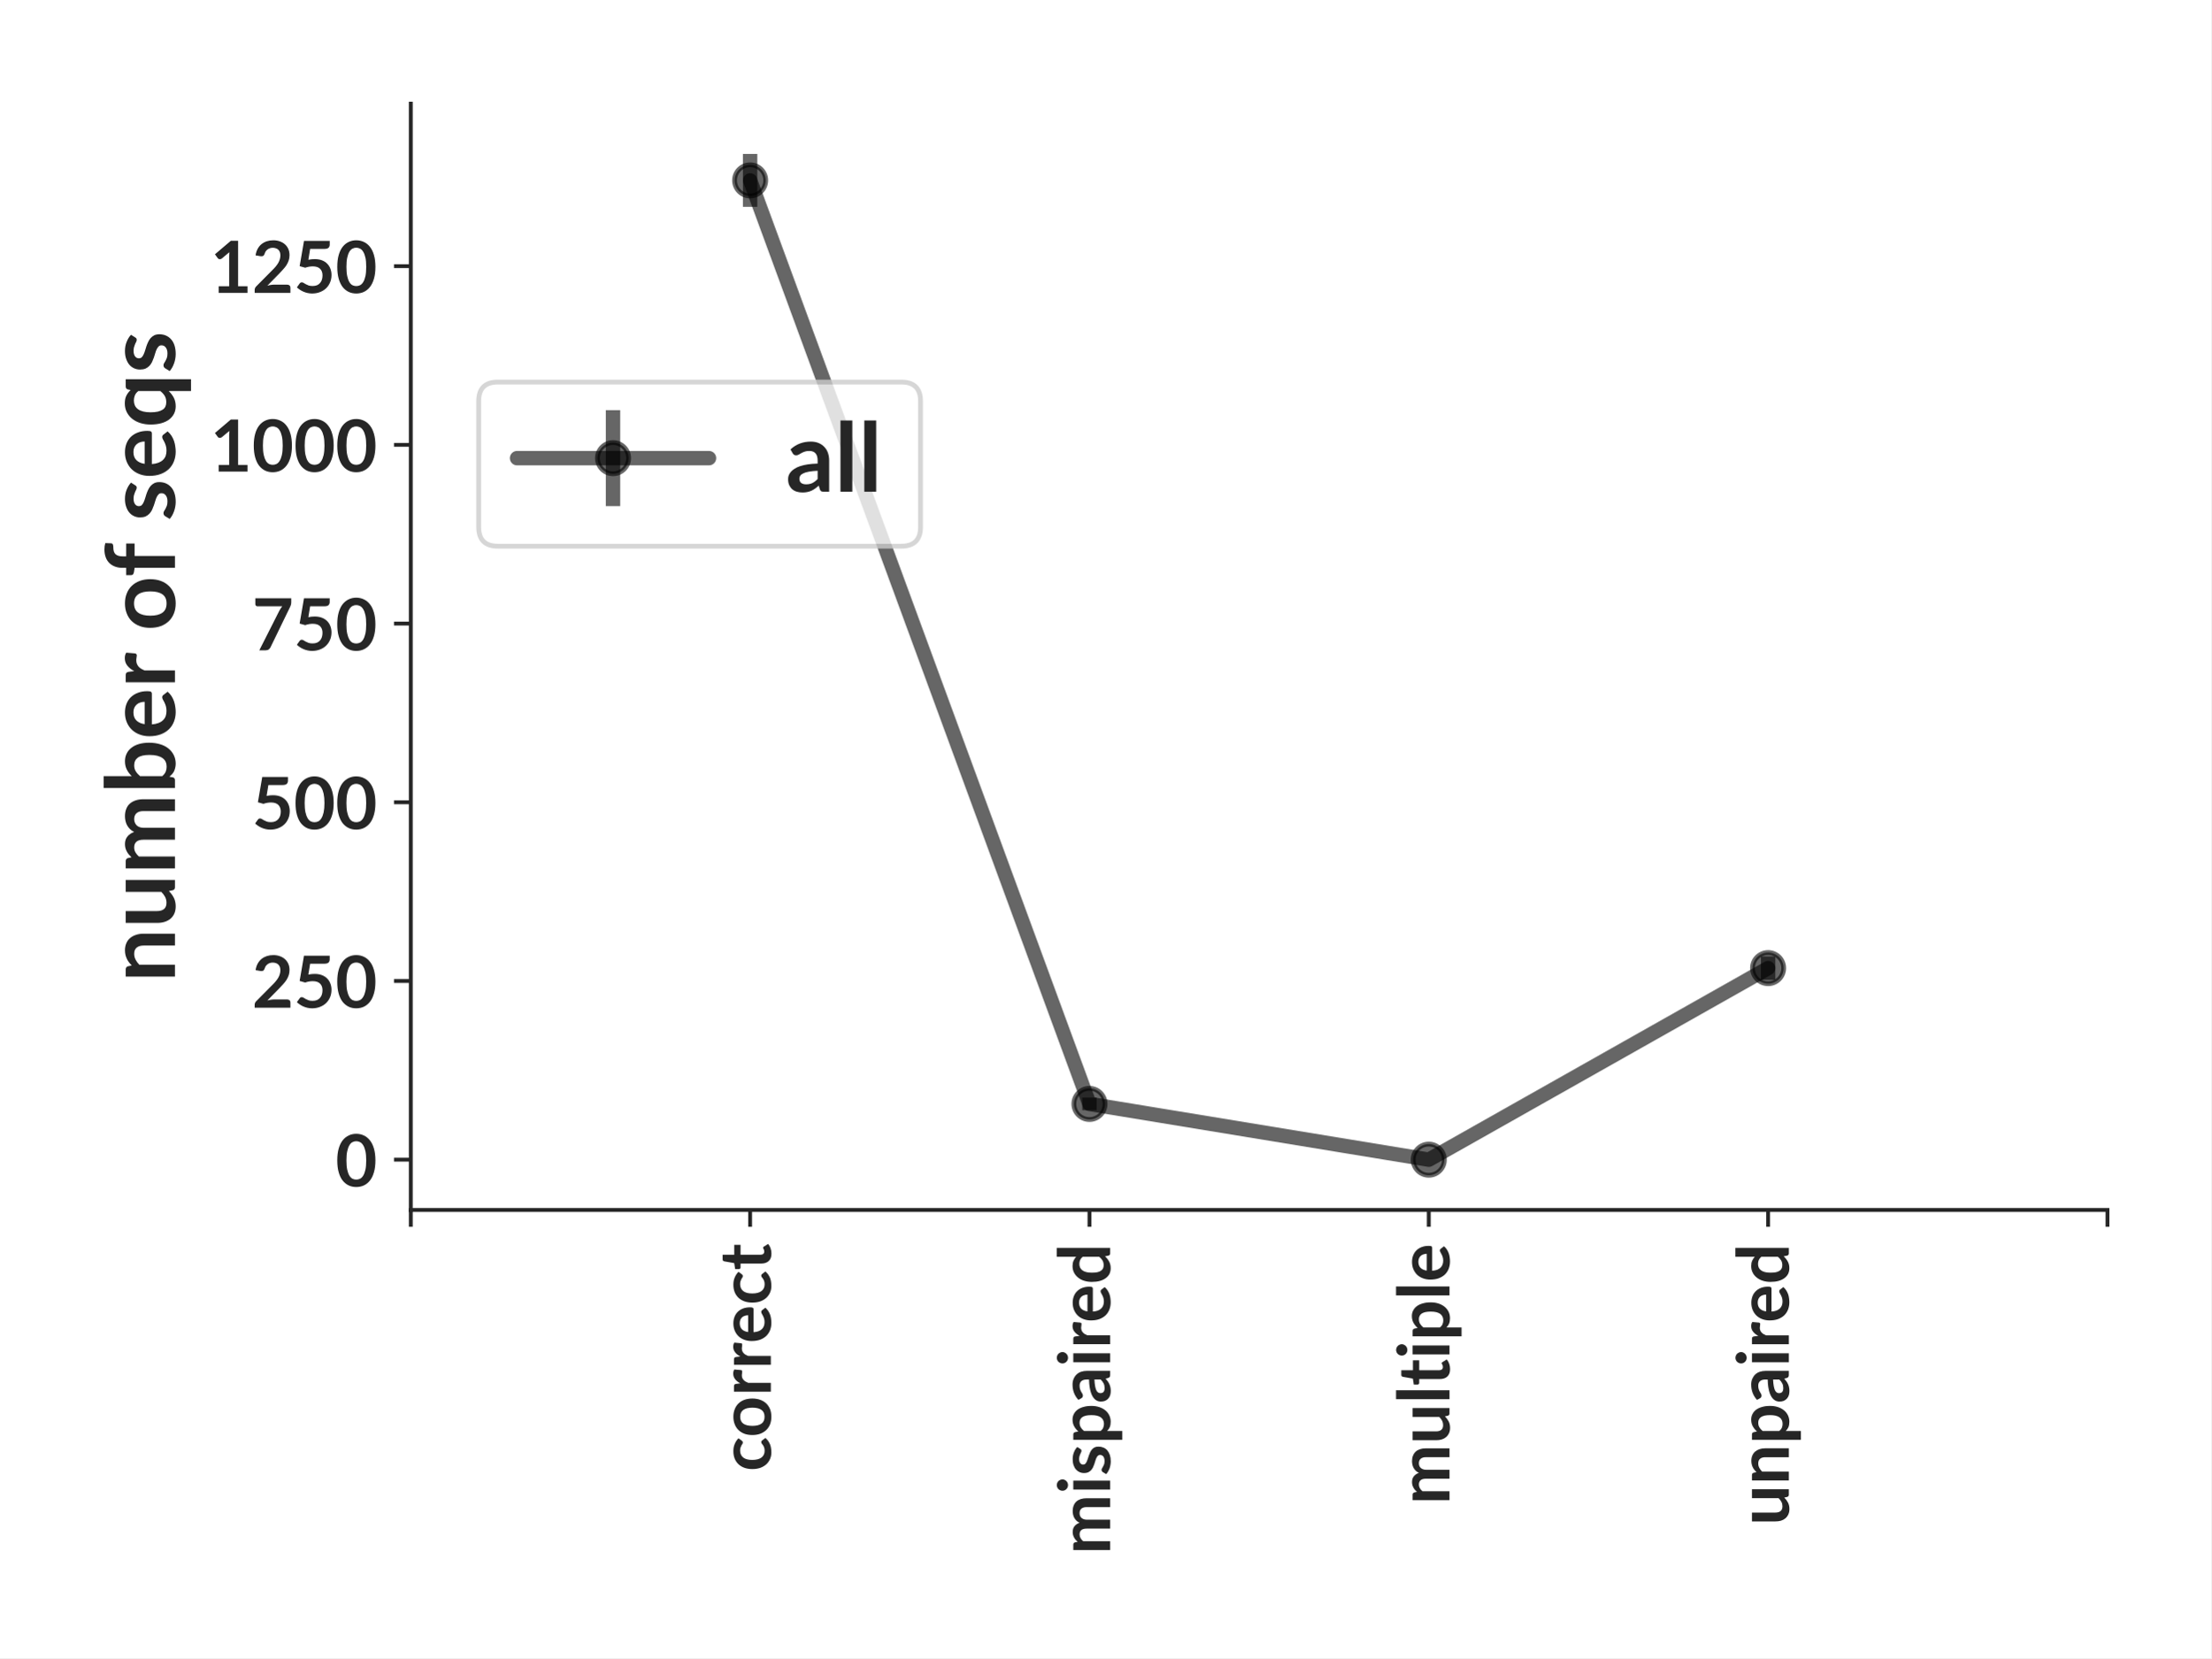
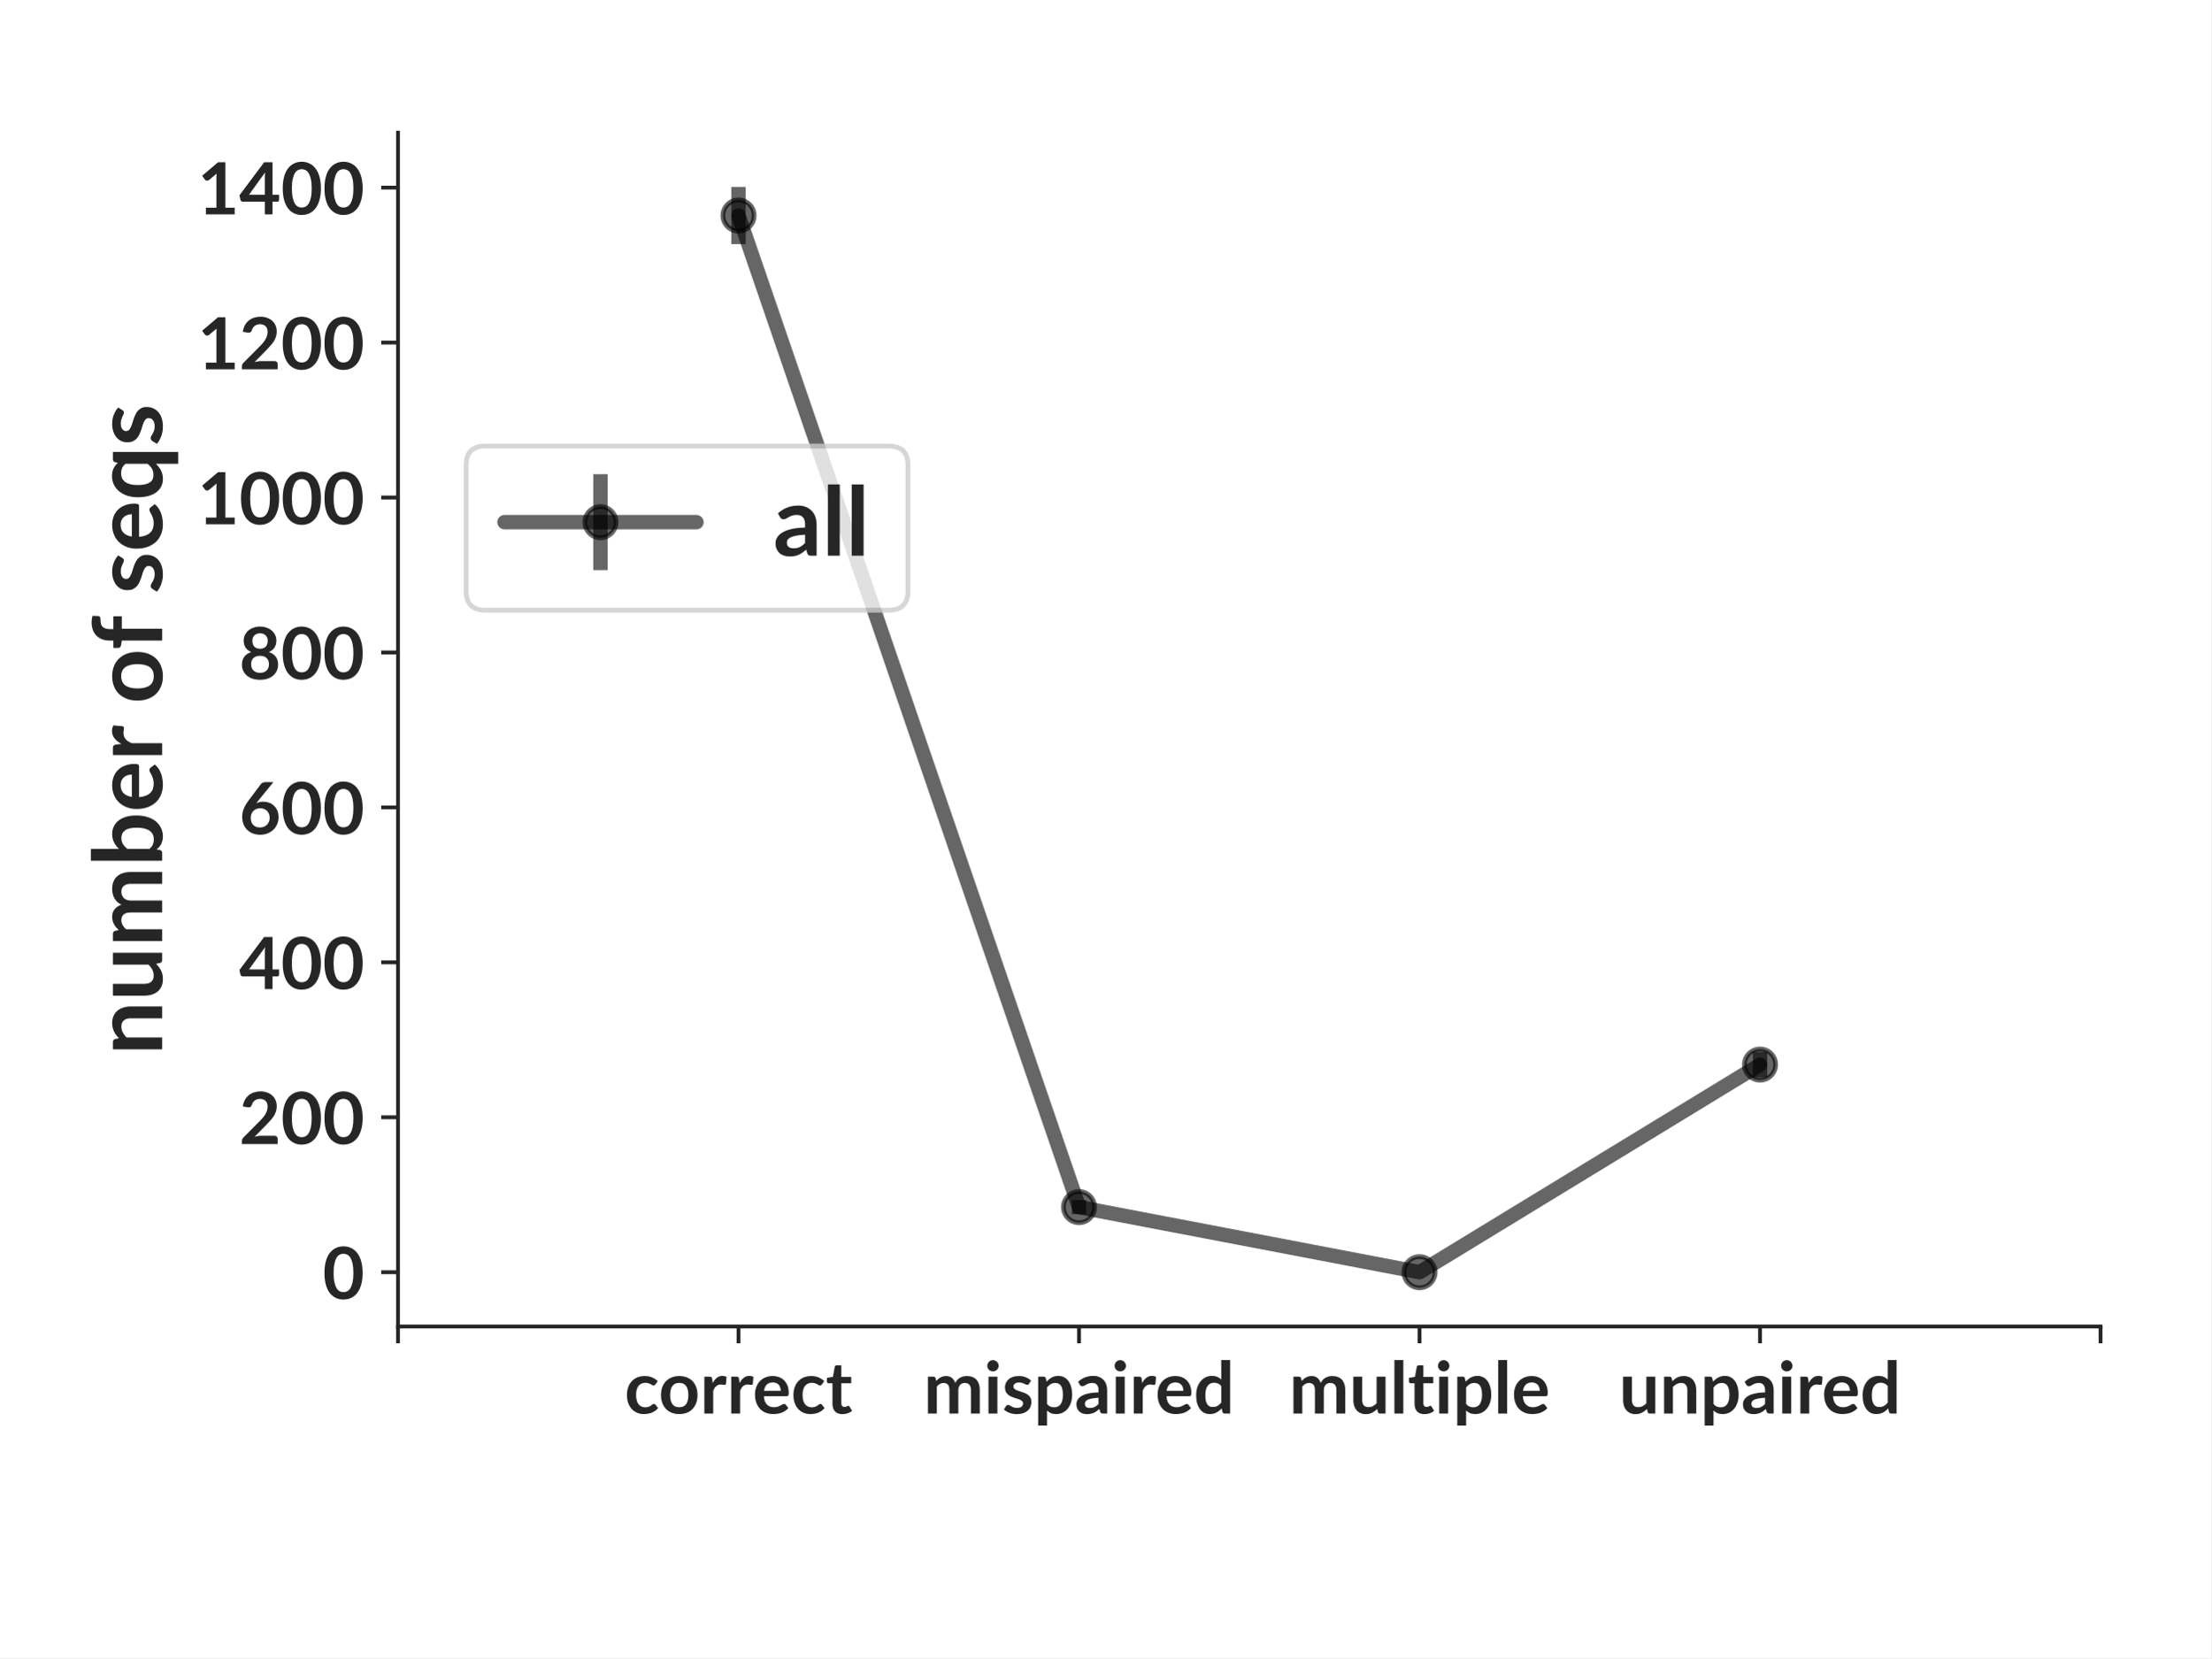
- <svg xmlns="http://www.w3.org/2000/svg" xmlns:xlink="http://www.w3.org/1999/xlink" height="345.6pt" version="1.1" viewBox="0 0 460.8 345.6" width="460.8pt">
+ <svg xmlns="http://www.w3.org/2000/svg" xmlns:xlink="http://www.w3.org/1999/xlink" width="460.8pt" height="345.6pt" viewBox="0 0 460.8 345.6" version="1.1">
  <defs>
-     <style type="text/css">*{stroke-linecap:butt;stroke-linejoin:round;}</style>
+     <style type="text/css">*{stroke-linejoin: round; stroke-linecap: butt}</style>
  </defs>
  <g id="figure_1">
    <g id="patch_1">
-       <path d="M 0 345.6  L 460.8 345.6  L 460.8 0  L 0 0  z " style="fill:#ffffff;" />
+       <path d="M 0 345.6  L 460.8 345.6  L 460.8 0  L 0 0  z " style="fill: #ffffff" />
    </g>
    <g id="axes_1">
      <g id="patch_2">
-         <path d="M 85.609 252.198  L 439.2 252.198  L 439.2 21.6  L 85.609 21.6  z " style="fill:#ffffff;" />
+         <path d="M 82.944 276.48  L 437.76 276.48  L 437.76 27.648  L 82.944 27.648  z " style="fill: #ffffff" />
      </g>
      <g id="matplotlib.axis_1">
        <g id="xtick_1">
          <g id="line2d_1">
            <defs>
-               <path d="M 0 0  L 0 3.5  " id="m27e6b4b7a7" style="stroke:#262626;stroke-width:0.8;" />
+               <path id="mf0b55d6f02" d="M 0 0  L 0 3.5  " style="stroke: #262626; stroke-width: 0.8" />
            </defs>
            <g>
-               <use style="fill:#262626;stroke:#262626;stroke-width:0.8;" x="85.609" xlink:href="#m27e6b4b7a7" y="252.198" />
+               <use xlink:href="#mf0b55d6f02" x="82.944" y="276.48" style="fill: #262626; stroke: #262626; stroke-width: 0.8" />
            </g>
          </g>
        </g>
        <g id="xtick_2">
          <g id="line2d_2">
            <g>
-               <use style="fill:#262626;stroke:#262626;stroke-width:0.8;" x="156.327" xlink:href="#m27e6b4b7a7" y="252.198" />
+               <use xlink:href="#mf0b55d6f02" x="153.907" y="276.48" style="fill: #262626; stroke: #262626; stroke-width: 0.8" />
            </g>
          </g>
          <g id="text_1">
-             <text style="fill:#262626;font-family:Lato;font-size:15px;font-stretch:normal;font-style:normal;font-weight:bold;" transform="translate(160.6435 306.7008)rotate(-90)">correct</text>
+             <text style="fill: #262626; font: 700 15px 'Lato'; text-anchor: middle" x="153.907" y="294.625" transform="rotate(-0 153.9072 294.6245)">correct</text>
          </g>
        </g>
        <g id="xtick_3">
          <g id="line2d_3">
            <g>
-               <use style="fill:#262626;stroke:#262626;stroke-width:0.8;" x="227.046" xlink:href="#m27e6b4b7a7" y="252.198" />
+               <use xlink:href="#mf0b55d6f02" x="224.87" y="276.48" style="fill: #262626; stroke: #262626; stroke-width: 0.8" />
            </g>
          </g>
          <g id="text_2">
-             <text style="fill:#262626;font-family:Lato;font-size:15px;font-stretch:normal;font-style:normal;font-weight:bold;" transform="translate(231.3616 324)rotate(-90)">mispaired</text>
+             <text style="fill: #262626; font: 700 15px 'Lato'; text-anchor: middle" x="224.87" y="294.625" transform="rotate(-0 224.8704 294.6245)">mispaired</text>
          </g>
        </g>
        <g id="xtick_4">
          <g id="line2d_4">
            <g>
-               <use style="fill:#262626;stroke:#262626;stroke-width:0.8;" x="297.764" xlink:href="#m27e6b4b7a7" y="252.198" />
+               <use xlink:href="#mf0b55d6f02" x="295.834" y="276.48" style="fill: #262626; stroke: #262626; stroke-width: 0.8" />
            </g>
          </g>
          <g id="text_3">
-             <text style="fill:#262626;font-family:Lato;font-size:15px;font-stretch:normal;font-style:normal;font-weight:bold;" transform="translate(302.0798 313.5961)rotate(-90)">multiple</text>
+             <text style="fill: #262626; font: 700 15px 'Lato'; text-anchor: middle" x="295.834" y="294.625" transform="rotate(-0 295.8336 294.6245)">multiple</text>
          </g>
        </g>
        <g id="xtick_5">
          <g id="line2d_5">
            <g>
-               <use style="fill:#262626;stroke:#262626;stroke-width:0.8;" x="368.482" xlink:href="#m27e6b4b7a7" y="252.198" />
+               <use xlink:href="#mf0b55d6f02" x="366.797" y="276.48" style="fill: #262626; stroke: #262626; stroke-width: 0.8" />
            </g>
          </g>
          <g id="text_4">
-             <text style="fill:#262626;font-family:Lato;font-size:15px;font-stretch:normal;font-style:normal;font-weight:bold;" transform="translate(372.7979 317.9555)rotate(-90)">unpaired</text>
+             <text style="fill: #262626; font: 700 15px 'Lato'; text-anchor: middle" x="366.797" y="294.625" transform="rotate(-0 366.7968 294.6245)">unpaired</text>
          </g>
        </g>
        <g id="xtick_6">
          <g id="line2d_6">
            <g>
-               <use style="fill:#262626;stroke:#262626;stroke-width:0.8;" x="439.2" xlink:href="#m27e6b4b7a7" y="252.198" />
+               <use xlink:href="#mf0b55d6f02" x="437.76" y="276.48" style="fill: #262626; stroke: #262626; stroke-width: 0.8" />
            </g>
          </g>
        </g>
      </g>
      <g id="matplotlib.axis_2">
        <g id="ytick_1">
          <g id="line2d_7">
            <defs>
-               <path d="M 0 0  L -3.5 0  " id="mca217a7a2f" style="stroke:#262626;stroke-width:0.8;" />
+               <path id="mc7c550b81f" d="M 0 0  L -3.5 0  " style="stroke: #262626; stroke-width: 0.8" />
            </defs>
            <g>
-               <use style="fill:#262626;stroke:#262626;stroke-width:0.8;" x="85.609" xlink:href="#mca217a7a2f" y="241.716" />
+               <use xlink:href="#mc7c550b81f" x="82.944" y="265.169" style="fill: #262626; stroke: #262626; stroke-width: 0.8" />
            </g>
          </g>
          <g id="text_5">
-             <text style="fill:#262626;font-family:Lato;font-size:15px;font-stretch:normal;font-style:normal;font-weight:bold;text-anchor:end;" transform="rotate(-0, 78.60938, 247.2882)" x="78.609" y="247.288">0</text>
+             <text style="fill: #262626; font: 700 15px 'Lato'; text-anchor: end" x="75.944" y="270.742" transform="rotate(-0 75.944 270.7417)">0</text>
          </g>
        </g>
        <g id="ytick_2">
          <g id="line2d_8">
            <g>
-               <use style="fill:#262626;stroke:#262626;stroke-width:0.8;" x="85.609" xlink:href="#mca217a7a2f" y="204.468" />
+               <use xlink:href="#mc7c550b81f" x="82.944" y="232.875" style="fill: #262626; stroke: #262626; stroke-width: 0.8" />
            </g>
          </g>
          <g id="text_6">
-             <text style="fill:#262626;font-family:Lato;font-size:15px;font-stretch:normal;font-style:normal;font-weight:bold;text-anchor:end;" transform="rotate(-0, 78.60938, 210.0401)" x="78.609" y="210.04">250</text>
+             <text style="fill: #262626; font: 700 15px 'Lato'; text-anchor: end" x="75.944" y="238.447" transform="rotate(-0 75.944 238.4474)">200</text>
          </g>
        </g>
        <g id="ytick_3">
          <g id="line2d_9">
            <g>
-               <use style="fill:#262626;stroke:#262626;stroke-width:0.8;" x="85.609" xlink:href="#mca217a7a2f" y="167.22" />
+               <use xlink:href="#mc7c550b81f" x="82.944" y="200.581" style="fill: #262626; stroke: #262626; stroke-width: 0.8" />
            </g>
          </g>
          <g id="text_7">
-             <text style="fill:#262626;font-family:Lato;font-size:15px;font-stretch:normal;font-style:normal;font-weight:bold;text-anchor:end;" transform="rotate(-0, 78.60938, 172.792)" x="78.609" y="172.792">500</text>
+             <text style="fill: #262626; font: 700 15px 'Lato'; text-anchor: end" x="75.944" y="206.153" transform="rotate(-0 75.944 206.153)">400</text>
          </g>
        </g>
        <g id="ytick_4">
          <g id="line2d_10">
            <g>
-               <use style="fill:#262626;stroke:#262626;stroke-width:0.8;" x="85.609" xlink:href="#mca217a7a2f" y="129.972" />
+               <use xlink:href="#mc7c550b81f" x="82.944" y="168.286" style="fill: #262626; stroke: #262626; stroke-width: 0.8" />
            </g>
          </g>
          <g id="text_8">
-             <text style="fill:#262626;font-family:Lato;font-size:15px;font-stretch:normal;font-style:normal;font-weight:bold;text-anchor:end;" transform="rotate(-0, 78.60938, 135.544)" x="78.609" y="135.544">750</text>
+             <text style="fill: #262626; font: 700 15px 'Lato'; text-anchor: end" x="75.944" y="173.859" transform="rotate(-0 75.944 173.8587)">600</text>
          </g>
        </g>
        <g id="ytick_5">
          <g id="line2d_11">
            <g>
-               <use style="fill:#262626;stroke:#262626;stroke-width:0.8;" x="85.609" xlink:href="#mca217a7a2f" y="92.724" />
+               <use xlink:href="#mc7c550b81f" x="82.944" y="135.992" style="fill: #262626; stroke: #262626; stroke-width: 0.8" />
            </g>
          </g>
          <g id="text_9">
-             <text style="fill:#262626;font-family:Lato;font-size:15px;font-stretch:normal;font-style:normal;font-weight:bold;text-anchor:end;" transform="rotate(-0, 78.60938, 98.29587)" x="78.609" y="98.296">1000</text>
+             <text style="fill: #262626; font: 700 15px 'Lato'; text-anchor: end" x="75.944" y="141.564" transform="rotate(-0 75.944 141.5644)">800</text>
          </g>
        </g>
        <g id="ytick_6">
          <g id="line2d_12">
            <g>
-               <use style="fill:#262626;stroke:#262626;stroke-width:0.8;" x="85.609" xlink:href="#mca217a7a2f" y="55.476" />
+               <use xlink:href="#mc7c550b81f" x="82.944" y="103.698" style="fill: #262626; stroke: #262626; stroke-width: 0.8" />
            </g>
          </g>
          <g id="text_10">
-             <text style="fill:#262626;font-family:Lato;font-size:15px;font-stretch:normal;font-style:normal;font-weight:bold;text-anchor:end;" transform="rotate(-0, 78.60938, 61.04779)" x="78.609" y="61.048">1250</text>
-           </g>
-         </g>
-         <g id="text_11">
-           <text style="fill:#262626;font-family:Lato;font-size:20px;font-stretch:normal;font-style:normal;font-weight:bold;text-anchor:middle;" transform="rotate(-90, 36.45938, 136.8988)" x="36.459" y="136.899">number of seqs</text>
+             <text style="fill: #262626; font: 700 15px 'Lato'; text-anchor: end" x="75.944" y="109.27" transform="rotate(-0 75.944 109.27)">1000</text>
+           </g>
+         </g>
+         <g id="ytick_7">
+           <g id="line2d_13">
+             <g>
+               <use xlink:href="#mc7c550b81f" x="82.944" y="71.403" style="fill: #262626; stroke: #262626; stroke-width: 0.8" />
+             </g>
+           </g>
+           <g id="text_11">
+             <text style="fill: #262626; font: 700 15px 'Lato'; text-anchor: end" x="75.944" y="76.976" transform="rotate(-0 75.944 76.9757)">1200</text>
+           </g>
+         </g>
+         <g id="ytick_8">
+           <g id="line2d_14">
+             <g>
+               <use xlink:href="#mc7c550b81f" x="82.944" y="39.109" style="fill: #262626; stroke: #262626; stroke-width: 0.8" />
+             </g>
+           </g>
+           <g id="text_12">
+             <text style="fill: #262626; font: 700 15px 'Lato'; text-anchor: end" x="75.944" y="44.681" transform="rotate(-0 75.944 44.68136)">1400</text>
+           </g>
+         </g>
+         <g id="text_13">
+           <text style="fill: #262626; font: 700 20px 'Lato'; text-anchor: middle" x="33.794" y="152.064" transform="rotate(-90 33.794 152.064)">number of seqs</text>
        </g>
      </g>
      <g id="LineCollection_1">
-         <path clip-path="url(#pe0b803adda)" d="M 156.327 43.111  L 156.327 32.082  " style="fill:none;stroke:#000000;stroke-opacity:0.6;stroke-width:3;" />
-         <path clip-path="url(#pe0b803adda)" d="M 227.046 231.41  L 227.046 228.779  " style="fill:none;stroke:#000000;stroke-opacity:0.6;stroke-width:3;" />
-         <path clip-path="url(#pe0b803adda)" d="M 297.764 241.716  L 297.764 241.716  " style="fill:none;stroke:#000000;stroke-opacity:0.6;stroke-width:3;" />
-         <path clip-path="url(#pe0b803adda)" d="M 368.482 204.225  L 368.482 199.347  " style="fill:none;stroke:#000000;stroke-opacity:0.6;stroke-width:3;" />
-       </g>
-       <g id="line2d_13">
-         <path clip-path="url(#pe0b803adda)" d="M 156.327 37.596  L 227.046 230.095  L 297.764 241.716  L 368.482 201.786  " style="fill:none;stroke:#000000;stroke-linecap:round;stroke-opacity:0.6;stroke-width:3;" />
+         <path d="M 153.907 50.886  L 153.907 38.959  " clip-path="url(#pa513065499)" style="fill: none; stroke: #000000; stroke-opacity: 0.6; stroke-width: 3" />
+         <path d="M 224.87 253.086  L 224.87 250.126  " clip-path="url(#pa513065499)" style="fill: none; stroke: #000000; stroke-opacity: 0.6; stroke-width: 3" />
+         <path d="M 295.834 265.169  L 295.834 265.169  " clip-path="url(#pa513065499)" style="fill: none; stroke: #000000; stroke-opacity: 0.6; stroke-width: 3" />
+         <path d="M 366.797 224.538  L 366.797 219.252  " clip-path="url(#pa513065499)" style="fill: none; stroke: #000000; stroke-opacity: 0.6; stroke-width: 3" />
+       </g>
+       <g id="line2d_15">
+         <path d="M 153.907 44.922  L 224.87 251.606  L 295.834 265.169  L 366.797 221.895  " clip-path="url(#pa513065499)" style="fill: none; stroke: #000000; stroke-opacity: 0.6; stroke-width: 3; stroke-linecap: round" />
        <defs>
-           <path d="M 0 3.25  C 0.862 3.25 1.689 2.908 2.298 2.298  C 2.908 1.689 3.25 0.862 3.25 0  C 3.25 -0.862 2.908 -1.689 2.298 -2.298  C 1.689 -2.908 0.862 -3.25 0 -3.25  C -0.862 -3.25 -1.689 -2.908 -2.298 -2.298  C -2.908 -1.689 -3.25 -0.862 -3.25 0  C -3.25 0.862 -2.908 1.689 -2.298 2.298  C -1.689 2.908 -0.862 3.25 0 3.25  z " id="m0566adf856" style="stroke:#000000;stroke-opacity:0.6;" />
+           <path id="m4db42bf6ff" d="M 0 3.25  C 0.862 3.25 1.689 2.908 2.298 2.298  C 2.908 1.689 3.25 0.862 3.25 0  C 3.25 -0.862 2.908 -1.689 2.298 -2.298  C 1.689 -2.908 0.862 -3.25 0 -3.25  C -0.862 -3.25 -1.689 -2.908 -2.298 -2.298  C -2.908 -1.689 -3.25 -0.862 -3.25 0  C -3.25 0.862 -2.908 1.689 -2.298 2.298  C -1.689 2.908 -0.862 3.25 0 3.25  z " style="stroke: #000000; stroke-opacity: 0.6" />
        </defs>
-         <g clip-path="url(#pe0b803adda)">
-           <use style="fill-opacity:0.6;stroke:#000000;stroke-opacity:0.6;" x="156.327" xlink:href="#m0566adf856" y="37.596" />
-           <use style="fill-opacity:0.6;stroke:#000000;stroke-opacity:0.6;" x="227.046" xlink:href="#m0566adf856" y="230.095" />
-           <use style="fill-opacity:0.6;stroke:#000000;stroke-opacity:0.6;" x="297.764" xlink:href="#m0566adf856" y="241.716" />
-           <use style="fill-opacity:0.6;stroke:#000000;stroke-opacity:0.6;" x="368.482" xlink:href="#m0566adf856" y="201.786" />
+         <g clip-path="url(#pa513065499)">
+           <use xlink:href="#m4db42bf6ff" x="153.907" y="44.922" style="fill-opacity: 0.6; stroke: #000000; stroke-opacity: 0.6" />
+           <use xlink:href="#m4db42bf6ff" x="224.87" y="251.606" style="fill-opacity: 0.6; stroke: #000000; stroke-opacity: 0.6" />
+           <use xlink:href="#m4db42bf6ff" x="295.834" y="265.169" style="fill-opacity: 0.6; stroke: #000000; stroke-opacity: 0.6" />
+           <use xlink:href="#m4db42bf6ff" x="366.797" y="221.895" style="fill-opacity: 0.6; stroke: #000000; stroke-opacity: 0.6" />
        </g>
      </g>
      <g id="patch_3">
-         <path d="M 85.609 252.198  L 85.609 21.6  " style="fill:none;stroke:#262626;stroke-linecap:square;stroke-linejoin:miter;stroke-width:0.8;" />
+         <path d="M 82.944 276.48  L 82.944 27.648  " style="fill: none; stroke: #262626; stroke-width: 0.8; stroke-linejoin: miter; stroke-linecap: square" />
      </g>
      <g id="patch_4">
-         <path d="M 85.609 252.198  L 439.2 252.198  " style="fill:none;stroke:#262626;stroke-linecap:square;stroke-linejoin:miter;stroke-width:0.8;" />
+         <path d="M 82.944 276.48  L 437.76 276.48  " style="fill: none; stroke: #262626; stroke-width: 0.8; stroke-linejoin: miter; stroke-linecap: square" />
      </g>
      <g id="legend_1">
        <g id="patch_5">
-           <path d="M 103.753 113.839  L 187.84 113.839  Q 191.84 113.839 191.84 109.839  L 191.84 83.63  Q 191.84 79.63 187.84 79.63  L 103.753 79.63  Q 99.753 79.63 99.753 83.63  L 99.753 109.839  Q 99.753 113.839 103.753 113.839  z " style="fill:#ffffff;opacity:0.8;stroke:#cccccc;stroke-linejoin:miter;" />
+           <path d="M 101.137 127.181  L 185.224 127.181  Q 189.224 127.181 189.224 123.181  L 189.224 96.971  Q 189.224 92.971 185.224 92.971  L 101.137 92.971  Q 97.137 92.971 97.137 96.971  L 97.137 123.181  Q 97.137 127.181 101.137 127.181  z " style="fill: #ffffff; opacity: 0.8; stroke: #cccccc; stroke-linejoin: miter" />
        </g>
        <g id="LineCollection_2">
-           <path d="M 127.753 105.489  L 127.753 85.489  " style="fill:none;stroke:#000000;stroke-opacity:0.6;stroke-width:3;" />
-         </g>
-         <g id="line2d_14">
-           <path d="M 107.753 95.489  L 147.753 95.489  " style="fill:none;stroke:#000000;stroke-linecap:round;stroke-opacity:0.6;stroke-width:3;" />
-         </g>
-         <g id="line2d_15">
+           <path d="M 125.137 118.831  L 125.137 98.831  " style="fill: none; stroke: #000000; stroke-opacity: 0.6; stroke-width: 3" />
+         </g>
+         <g id="line2d_16">
+           <path d="M 105.137 108.831  L 145.137 108.831  " style="fill: none; stroke: #000000; stroke-opacity: 0.6; stroke-width: 3; stroke-linecap: round" />
+         </g>
+         <g id="line2d_17">
          <g>
-             <use style="fill-opacity:0.6;stroke:#000000;stroke-opacity:0.6;" x="127.753" xlink:href="#m0566adf856" y="95.489" />
-           </g>
-         </g>
-         <g id="text_12">
-           <text style="fill:#262626;font-family:Lato;font-size:20px;font-stretch:normal;font-style:normal;font-weight:bold;text-anchor:start;" transform="rotate(-0, 163.753, 102.4891)" x="163.753" y="102.489">all</text>
+             <use xlink:href="#m4db42bf6ff" x="125.137" y="108.831" style="fill-opacity: 0.6; stroke: #000000; stroke-opacity: 0.6" />
+           </g>
+         </g>
+         <g id="text_14">
+           <text style="fill: #262626; font: 700 20px 'Lato'; text-anchor: start" x="161.137" y="115.831" transform="rotate(-0 161.1366 115.8308)">all</text>
        </g>
      </g>
    </g>
  </g>
  <defs>
-     <clipPath id="pe0b803adda">
-       <rect height="230.598" width="353.591" x="85.609" y="21.6" />
+     <clipPath id="pa513065499">
+       <rect x="82.944" y="27.648" width="354.816" height="248.832" />
    </clipPath>
  </defs>
</svg>
